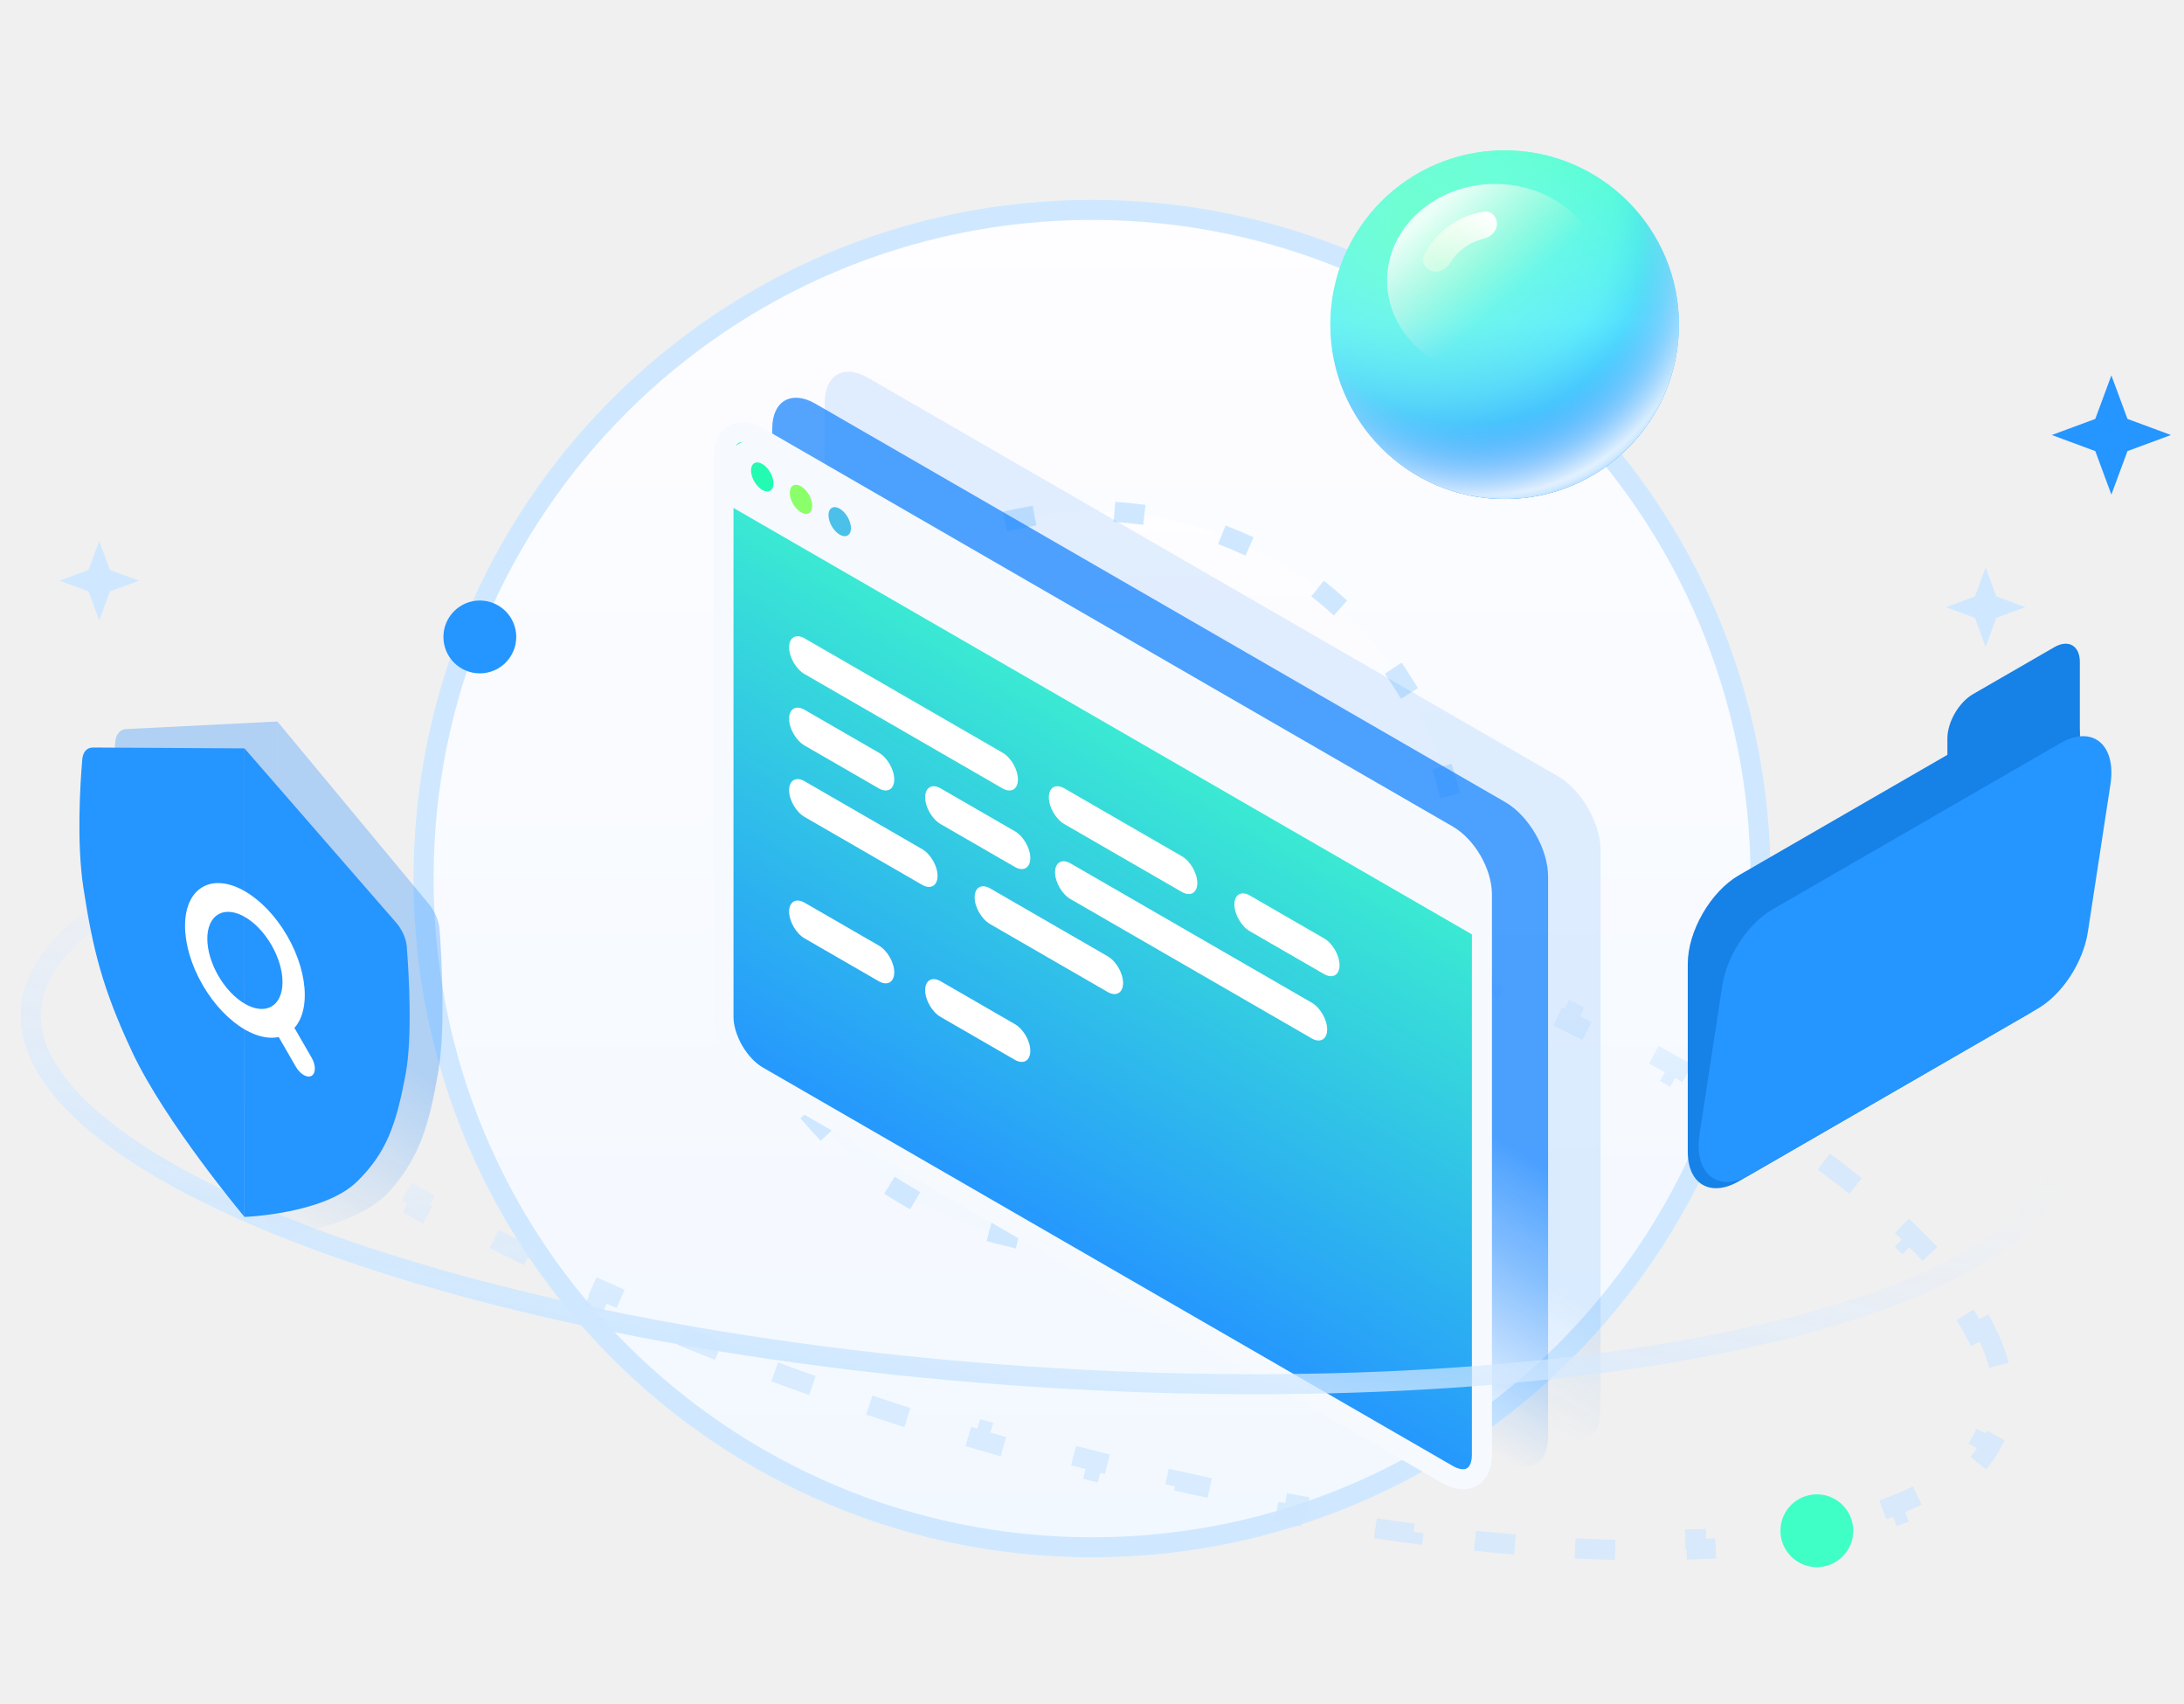
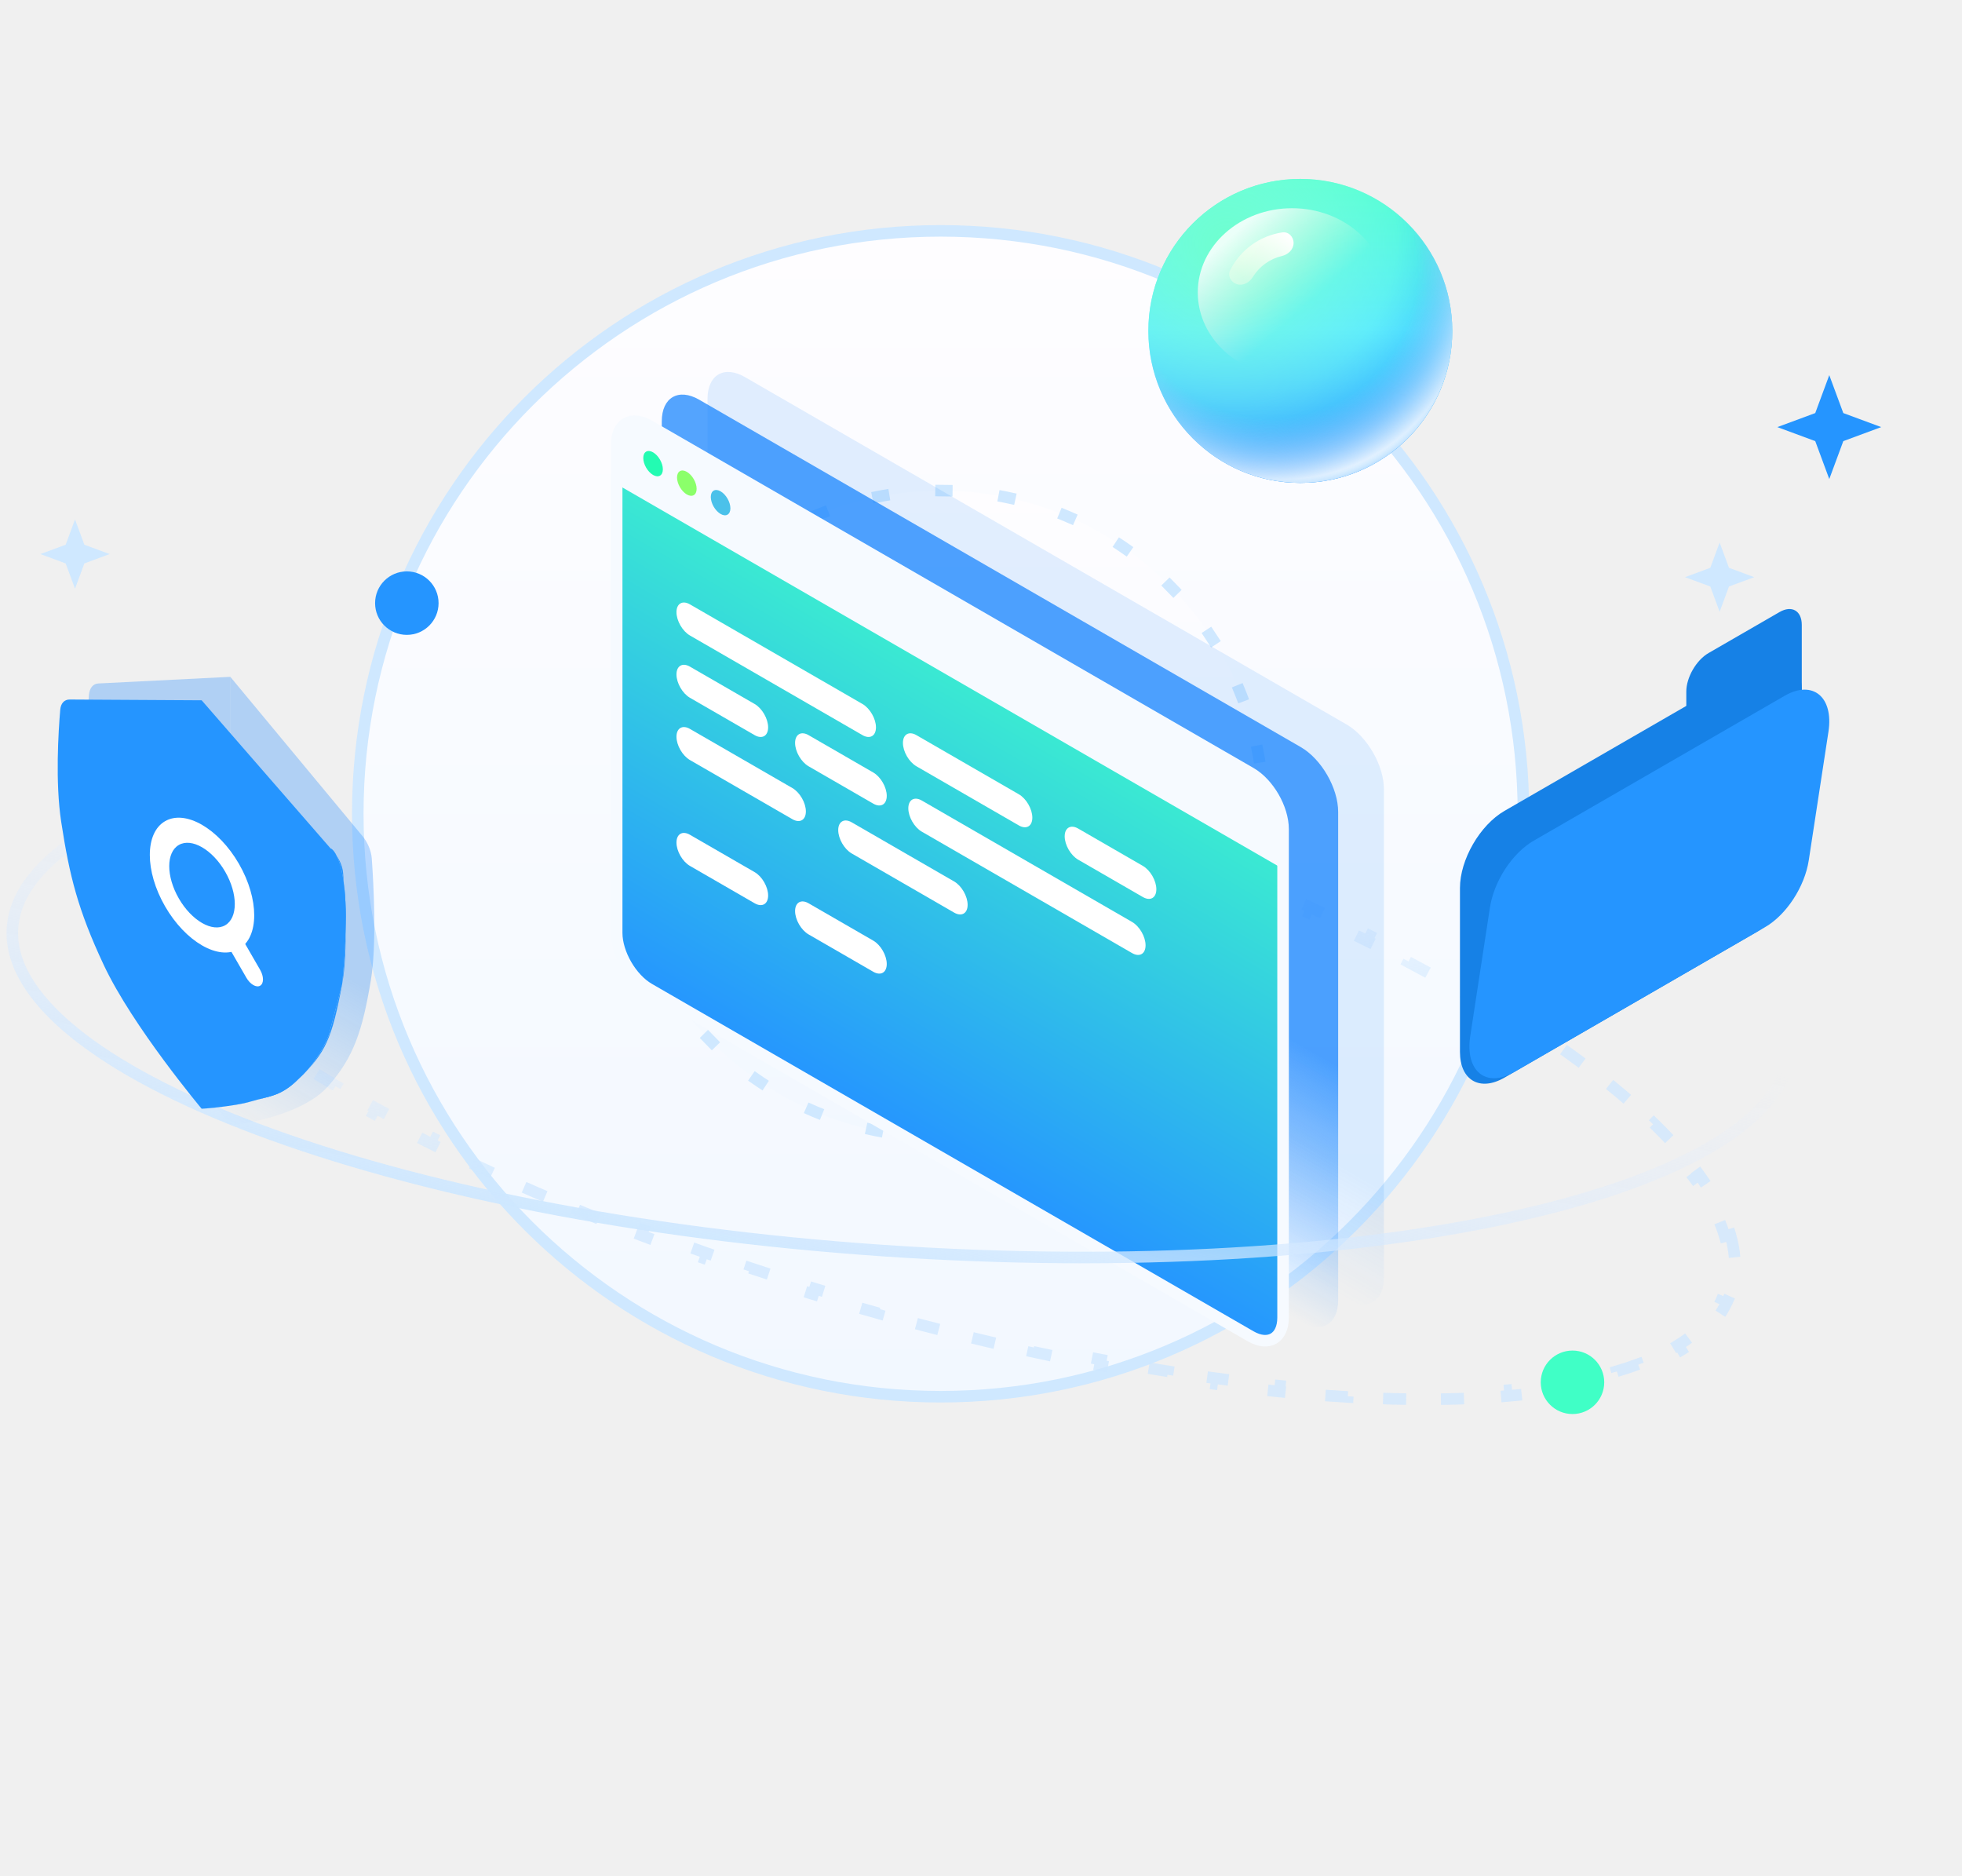
- <svg xmlns="http://www.w3.org/2000/svg" width="218" height="170" viewBox="0 0 218 170" fill="none">
-   <g clip-path="url(#clip0_575_14130)">
-     <circle cx="109.007" cy="87.674" r="66.728" fill="url(#paint0_linear_575_14130)" stroke="#CFE8FF" stroke-width="2" stroke-linecap="round" stroke-dasharray="7 0" />
-     <circle cx="109.007" cy="87.674" r="36.658" fill="url(#paint1_linear_575_14130)" stroke="#CFE8FF" stroke-width="2" stroke-linecap="square" stroke-dasharray="1 10" />
-     <path d="M198.055 132.519C199.476 135.252 200.123 137.861 199.909 140.287L198.913 140.199C198.859 140.808 198.745 141.402 198.571 141.981C198.396 142.56 198.162 143.117 197.87 143.654L198.749 144.132C197.585 146.272 195.603 148.087 192.906 149.577L192.423 148.702C191.364 149.287 190.181 149.825 188.879 150.312L189.23 151.249C186.941 152.106 184.323 152.803 181.41 153.341L181.228 152.357C179.974 152.589 178.662 152.791 177.295 152.962L177.419 153.954C174.899 154.271 172.201 154.486 169.344 154.599L169.305 153.6C167.999 153.652 166.659 153.682 165.286 153.691L165.292 154.691C162.706 154.707 160.007 154.648 157.209 154.513L157.257 153.514C155.94 153.451 154.601 153.37 153.241 153.273L153.169 154.271C150.557 154.084 147.867 153.835 145.108 153.524L145.22 152.531C143.902 152.382 142.567 152.219 141.218 152.043L141.088 153.034C138.471 152.691 135.797 152.294 133.075 151.844L133.238 150.858C131.925 150.641 130.6 150.411 129.264 150.169L129.086 151.153C126.479 150.681 123.832 150.161 121.15 149.594L121.357 148.616C120.052 148.34 118.738 148.052 117.417 147.754L117.197 148.729C114.599 148.143 111.972 147.512 109.321 146.839L109.567 145.869C108.27 145.54 106.967 145.2 105.658 144.849L105.399 145.815C102.823 145.125 100.227 144.395 97.614 143.624L97.897 142.665C97.251 142.474 96.604 142.281 95.957 142.086C95.309 141.89 94.663 141.693 94.02 141.494L93.725 142.45C91.122 141.647 88.555 140.819 86.027 139.968L86.346 139.021C85.062 138.589 83.788 138.151 82.525 137.708L82.194 138.651C79.613 137.746 77.076 136.818 74.587 135.869L74.943 134.935C73.678 134.453 72.425 133.965 71.185 133.473L70.816 134.403C68.268 133.391 65.775 132.36 63.342 131.311L63.738 130.393C62.492 129.856 61.261 129.314 60.047 128.768L59.637 129.68C57.121 128.549 54.674 127.4 52.304 126.238L52.744 125.34C51.522 124.741 50.321 124.139 49.141 123.533L48.684 124.423C46.214 123.155 43.835 121.874 41.556 120.585L42.048 119.714C40.861 119.043 39.701 118.369 38.569 117.693L38.056 118.552C35.65 117.116 33.37 115.673 31.225 114.228L31.783 113.399C30.644 112.632 29.544 111.865 28.485 111.099L27.899 111.91C25.582 110.235 23.454 108.564 21.529 106.906L22.182 106.148C21.138 105.249 20.157 104.355 19.24 103.468L18.545 104.187C16.416 102.128 14.62 100.098 13.188 98.118L13.998 97.532C13.183 96.405 12.495 95.303 11.937 94.23L11.05 94.692C9.628 91.958 8.981 89.35 9.195 86.923L10.192 87.011C10.245 86.403 10.359 85.809 10.534 85.23C10.709 84.651 10.942 84.093 11.234 83.556L10.356 83.079C11.52 80.939 13.502 79.124 16.198 77.633L16.682 78.508C17.741 77.923 18.923 77.386 20.226 76.898L19.875 75.962C22.163 75.105 24.782 74.407 27.695 73.87L27.876 74.853C29.131 74.622 30.443 74.42 31.81 74.248L31.685 73.256C34.206 72.94 36.903 72.725 39.76 72.612L39.8 73.611C41.105 73.559 42.446 73.529 43.819 73.52L43.812 72.52C46.399 72.503 49.097 72.562 51.896 72.698L51.847 73.696C53.164 73.76 54.503 73.84 55.864 73.938L55.935 72.94C58.548 73.127 61.238 73.376 63.997 73.686L63.885 74.68C65.203 74.828 66.537 74.991 67.886 75.168L68.016 74.177C70.634 74.52 73.307 74.916 76.03 75.366L75.867 76.353C77.18 76.57 78.504 76.799 79.84 77.041L80.018 76.058C82.625 76.53 85.272 77.049 87.954 77.617L87.748 78.595C89.053 78.871 90.366 79.158 91.687 79.457L91.908 78.481C94.505 79.068 97.132 79.698 99.783 80.372L99.537 81.341C100.835 81.671 102.138 82.011 103.446 82.362L103.705 81.395C106.281 82.086 108.878 82.816 111.49 83.587L111.207 84.546C111.853 84.736 112.5 84.93 113.148 85.125C113.796 85.32 114.441 85.518 115.085 85.716L115.38 84.761C117.982 85.564 120.549 86.392 123.077 87.242L122.758 88.19C124.042 88.622 125.316 89.06 126.579 89.503L126.91 88.559C129.492 89.465 132.029 90.393 134.517 91.341L134.161 92.276C135.427 92.758 136.68 93.245 137.92 93.737L138.289 92.808C140.837 93.819 143.329 94.851 145.762 95.9L145.366 96.818C146.613 97.355 147.843 97.897 149.057 98.442L149.467 97.53C151.984 98.662 154.43 99.81 156.801 100.972L156.361 101.87C157.582 102.469 158.784 103.072 159.964 103.677L160.42 102.788C162.891 104.055 165.269 105.336 167.549 106.626L167.056 107.496C168.244 108.168 169.404 108.842 170.536 109.517L171.048 108.659C173.454 110.095 175.735 111.538 177.88 112.983L177.321 113.812C178.46 114.579 179.56 115.346 180.619 116.111L181.205 115.301C183.522 116.975 185.65 118.647 187.575 120.305L186.922 121.063C187.966 121.962 188.948 122.856 189.865 123.743L190.56 123.024C192.689 125.083 194.484 127.112 195.917 129.092L195.106 129.679C195.921 130.805 196.609 131.907 197.167 132.981L198.055 132.519Z" stroke="url(#paint2_linear_575_14130)" stroke-opacity="0.72" stroke-width="2" stroke-dasharray="4 8" />
-     <path d="M210.751 37.463L212.357 41.803L216.697 43.409L212.357 45.015L210.751 49.355L209.145 45.015L204.805 43.409L209.145 41.803L210.751 37.463Z" fill="#2595FF" />
-     <path d="M198.198 56.623L199.269 59.516L202.162 60.587L199.269 61.657L198.198 64.551L197.127 61.657L194.234 60.587L197.127 59.516L198.198 56.623Z" fill="#CFE8FF" />
-     <path d="M9.906 53.98L10.977 56.873L13.87 57.944L10.977 59.014L9.906 61.908L8.835 59.014L5.942 57.944L8.835 56.873L9.906 53.98Z" fill="#CFE8FF" />
-     <circle cx="47.895" cy="63.559" r="3.634" fill="#2595FF" />
-     <circle cx="181.351" cy="152.751" r="3.634" fill="#40FFC6" />
-     <path d="M82.323 40.154C82.323 37.423 84.24 36.316 86.604 37.681L155.479 77.446C157.844 78.812 159.761 82.132 159.761 84.862L159.761 140.778C159.761 143.508 157.844 144.615 155.479 143.25L86.604 103.485C84.24 102.12 82.323 98.799 82.323 96.069L82.323 40.154Z" fill="url(#paint3_linear_575_14130)" fill-opacity="0.29" />
-     <path d="M77.085 42.745C77.085 40.015 79.002 38.908 81.367 40.273L150.242 80.038C152.607 81.404 154.524 84.724 154.524 87.454L154.524 143.37C154.524 146.1 152.607 147.207 150.242 145.842L81.367 106.077C79.002 104.712 77.085 101.391 77.085 98.661L77.085 42.745Z" fill="url(#paint4_linear_575_14130)" fill-opacity="0.72" />
-     <path d="M72.215 45.549C72.215 43.371 73.744 42.488 75.631 43.577L144.506 83.342C146.392 84.431 147.921 87.08 147.921 89.258L147.921 145.174C147.921 147.352 146.392 148.235 144.506 147.146L75.631 107.381C73.744 106.292 72.215 103.643 72.215 101.465L72.215 45.549Z" fill="url(#paint5_linear_575_14130)" stroke="#F6FAFF" stroke-width="2" />
-     <path d="M71.349 49.609C71.349 44.36 75.034 42.233 79.579 44.857L140.557 80.062C145.102 82.687 148.787 89.069 148.787 94.317L71.349 49.609Z" fill="#F6FAFF" />
-     <path d="M168.468 96.173C168.468 92.921 170.751 88.968 173.567 87.342L202.504 70.635C205.32 69.009 207.603 70.327 207.603 73.578L207.603 92.337C207.603 95.588 205.32 99.542 202.504 101.168L173.567 117.875C170.751 119.5 168.468 118.182 168.468 114.931L168.468 96.173Z" fill="#1681E6" />
-     <path d="M194.382 73.688C194.382 72.062 195.523 70.085 196.931 69.272L205.054 64.583C206.462 63.77 207.603 64.429 207.603 66.055L207.603 85.357C207.603 86.983 206.462 88.96 205.054 89.772L196.931 94.462C195.523 95.275 194.382 94.616 194.382 92.99L194.382 73.688Z" fill="#1681E6" />
-     <path d="M171.899 98.415C172.364 95.378 174.463 92.168 176.904 90.758L205.652 74.161C208.857 72.31 211.267 74.293 210.657 78.279L208.404 92.995C207.939 96.031 205.84 99.242 203.398 100.651L174.651 117.249C171.446 119.099 169.035 117.116 169.646 113.13L171.899 98.415Z" fill="#2595FF" />
-     <ellipse rx="1.296" ry="1.296" transform="matrix(0.866025 0.5 -2.20305e-08 1 76.0876 47.5928)" fill="#23FBB2" />
-     <ellipse rx="1.296" ry="1.296" transform="matrix(0.866025 0.5 -2.20305e-08 1 79.9533 49.8245)" fill="#8BFF6A" />
-     <ellipse rx="1.296" ry="1.296" transform="matrix(0.866025 0.5 -2.20305e-08 1 83.8191 52.0564)" fill="#4BC1EA" />
-     <rect width="26.374" height="3.564" rx="1.782" transform="matrix(0.866025 0.5 -2.20305e-08 1 78.7666 62.8101)" fill="white" />
-     <rect width="17.108" height="3.564" rx="1.782" transform="matrix(0.866025 0.5 -2.20305e-08 1 104.694 77.7793)" fill="white" />
-     <rect width="17.108" height="3.564" rx="1.782" transform="matrix(0.866025 0.5 -2.20305e-08 1 78.7666 77.0664)" fill="white" />
-     <rect width="17.108" height="3.564" rx="1.782" transform="matrix(0.866025 0.5 -2.20305e-08 1 97.2861 87.7588)" fill="white" />
-     <rect width="12.118" height="3.564" rx="1.782" transform="matrix(0.866025 0.5 -2.20305e-08 1 123.213 88.4714)" fill="white" />
-     <rect width="12.118" height="3.564" rx="1.782" transform="matrix(0.866025 0.5 -2.20305e-08 1 78.7666 89.1843)" fill="white" />
-     <rect width="12.118" height="3.564" rx="1.782" transform="matrix(0.866025 0.5 -2.20305e-08 1 92.3477 97.0254)" fill="white" />
-     <rect width="12.118" height="3.564" rx="1.782" transform="matrix(0.866025 0.5 -2.20305e-08 1 78.7666 69.9382)" fill="white" />
-     <rect width="12.118" height="3.564" rx="1.782" transform="matrix(0.866025 0.5 -2.20305e-08 1 92.3477 77.7793)" fill="white" />
-     <rect width="31.364" height="3.564" rx="1.782" transform="matrix(0.866025 0.5 -2.20305e-08 1 105.312 85.2639)" fill="white" />
-     <path d="M205.939 114.565C205.683 118.316 202.884 121.918 197.553 125.172C192.25 128.411 184.643 131.175 175.239 133.308C156.445 137.571 130.706 139.261 102.492 137.34C74.277 135.419 49.005 130.256 30.962 123.486C21.934 120.098 14.771 116.328 9.956 112.401C5.116 108.454 2.831 104.506 3.086 100.755C3.341 97.004 6.141 93.402 11.471 90.147C16.774 86.909 24.382 84.145 33.786 82.012C52.58 77.749 78.318 76.058 106.533 77.979C134.748 79.9 160.019 85.063 178.063 91.834C187.09 95.222 194.253 98.991 199.068 102.918C203.908 106.865 206.194 110.813 205.939 114.565Z" stroke="url(#paint6_linear_575_14130)" stroke-width="2" />
-     <path d="M27.688 71.997L27.688 123.331C27.688 123.331 19.773 113.425 16.474 105.884C13.517 99.127 12.555 94.916 11.609 88.192C10.913 83.251 11.288 76.803 11.498 74.093C11.56 73.281 11.971 72.786 12.572 72.756L27.688 71.997Z" fill="url(#paint7_linear_575_14130)" fill-opacity="0.29" />
-     <path d="M42.809 90.213L27.688 71.997L27.688 123.331C27.688 123.331 35.607 122.567 38.907 118.836C41.864 115.493 42.826 112.392 43.772 106.761C44.467 102.624 44.092 95.743 43.883 92.79C43.82 91.906 43.41 90.937 42.809 90.213Z" fill="url(#paint8_linear_575_14130)" fill-opacity="0.29" />
-     <path d="M24.405 74.682L24.405 121.436C24.405 121.436 16.491 112.006 13.191 104.967C10.234 98.661 9.272 94.776 8.326 88.603C7.631 84.068 8.005 78.215 8.215 75.757C8.278 75.021 8.688 74.591 9.289 74.594L24.405 74.682Z" fill="#2595FF" />
-     <path d="M39.526 92.052L24.405 74.682L24.405 121.436C24.405 121.436 32.324 121.147 35.624 117.919C38.581 115.027 39.543 112.253 40.489 107.173C41.184 103.44 40.81 97.154 40.6 94.454C40.537 93.646 40.127 92.742 39.526 92.052Z" fill="#2595FF" />
-     <path fill-rule="evenodd" clip-rule="evenodd" d="M27.099 100.433C28.565 99.587 28.565 96.844 27.099 94.305C25.634 91.767 23.258 90.396 21.793 91.242C20.327 92.088 20.327 94.831 21.793 97.369C23.258 99.907 25.634 101.279 27.099 100.433ZM28.672 103.156C31.005 101.809 31.005 97.44 28.672 93.398C26.338 89.356 22.554 87.171 20.22 88.518C17.887 89.866 17.887 94.235 20.22 98.277C22.554 102.319 26.338 104.504 28.672 103.156Z" fill="white" />
-     <path fill-rule="evenodd" clip-rule="evenodd" d="M27.395 100.934C27.829 100.683 28.533 101.09 28.967 101.842L31.101 105.538C31.535 106.29 31.535 107.102 31.101 107.353C30.666 107.604 29.962 107.197 29.528 106.445L27.395 102.75C26.96 101.998 26.96 101.185 27.395 100.934Z" fill="white" />
-     <circle cx="150.19" cy="32.398" r="17.398" fill="url(#paint9_linear_575_14130)" />
-     <circle cx="150.19" cy="32.398" r="17.398" fill="url(#paint10_radial_575_14130)" />
-     <circle cx="150.19" cy="32.398" r="17.398" fill="url(#paint11_radial_575_14130)" />
-     <circle cx="150.19" cy="32.398" r="17.398" fill="url(#paint12_radial_575_14130)" />
-     <circle cx="150.19" cy="32.398" r="17.398" fill="url(#paint13_radial_575_14130)" />
-     <g style="mix-blend-mode:lighten">
-       <ellipse cx="149.247" cy="27.996" rx="10.795" ry="9.642" fill="url(#paint14_linear_575_14130)" />
-     </g>
-     <g style="mix-blend-mode:lighten">
-       <path d="M142.935 27.049C142.237 26.832 141.837 26.083 142.166 25.429C142.739 24.293 143.578 23.304 144.62 22.55C145.661 21.797 146.864 21.309 148.122 21.121C148.846 21.013 149.432 21.627 149.42 22.358C149.407 23.09 148.796 23.656 148.084 23.823C147.399 23.984 146.749 24.279 146.172 24.696C145.596 25.113 145.112 25.639 144.745 26.238C144.363 26.862 143.634 27.266 142.935 27.049Z" fill="url(#paint15_linear_575_14130)" />
-     </g>
+ <svg xmlns="http://www.w3.org/2000/svg" width="340" height="325" viewBox="0 0 340 325" fill="none">
+   <circle cx="163" cy="141" r="101" fill="url(#paint0_linear_876_33902)" stroke="#CFE8FF" stroke-width="2" stroke-linecap="round" stroke-dasharray="7 0" />
+   <circle cx="163" cy="141" r="56" fill="url(#paint1_linear_876_33902)" stroke="#CFE8FF" stroke-width="2" stroke-linecap="square" stroke-dasharray="1 10" />
+   <path d="M299.847 213.926C300.637 216.637 300.853 219.244 300.454 221.717L299.467 221.558C299.37 222.163 299.232 222.76 299.055 223.347C298.878 223.934 298.662 224.507 298.409 225.066L299.319 225.479C298.283 227.76 296.661 229.811 294.502 231.633L293.858 230.869C292.942 231.641 291.921 232.375 290.795 233.069L291.32 233.92C289.261 235.19 286.885 236.318 284.216 237.304L283.87 236.366C282.702 236.798 281.474 237.203 280.188 237.581L280.47 238.54C278.097 239.238 275.539 239.842 272.809 240.352L272.625 239.369C271.381 239.602 270.101 239.815 268.784 240.009L268.929 240.998C266.444 241.363 263.835 241.659 261.112 241.886L261.029 240.889C259.752 240.996 258.449 241.086 257.121 241.162L257.178 242.16C254.639 242.305 252.01 242.393 249.298 242.426L249.286 241.426C248.002 241.442 246.699 241.444 245.377 241.435L245.37 242.435C242.804 242.416 240.17 242.35 237.473 242.236L237.515 241.237C236.23 241.183 234.93 241.118 233.616 241.042L233.559 242.04C230.986 241.892 228.36 241.703 225.684 241.472L225.77 240.476C224.484 240.365 223.187 240.245 221.879 240.115L221.781 241.11C219.209 240.854 216.596 240.562 213.942 240.233L214.065 239.241C212.78 239.081 211.484 238.913 210.18 238.736L210.046 239.727C207.481 239.379 204.882 238.998 202.25 238.584L202.406 237.596C201.119 237.393 199.825 237.182 198.524 236.963L198.358 237.949C195.801 237.52 193.217 237.059 190.607 236.567L190.792 235.585C189.509 235.343 188.219 235.094 186.924 234.837L186.729 235.818C184.179 235.312 181.607 234.778 179.013 234.215L179.226 233.238C177.956 232.962 176.682 232.679 175.403 232.39L175.182 233.365C172.644 232.79 170.087 232.188 167.514 231.558L167.751 230.587C166.482 230.277 165.209 229.959 163.932 229.636L163.686 230.605C161.161 229.965 158.621 229.298 156.068 228.606L156.33 227.641C155.071 227.299 153.808 226.951 152.543 226.597L152.273 227.56C149.761 226.856 147.237 226.128 144.704 225.374L144.989 224.416C144.359 224.228 143.729 224.039 143.098 223.849C142.467 223.658 141.838 223.467 141.209 223.275L140.916 224.231C138.389 223.457 135.884 222.668 133.402 221.864L133.71 220.913C132.46 220.508 131.216 220.099 129.978 219.687L129.662 220.636C127.153 219.801 124.668 218.951 122.21 218.087L122.542 217.144C121.299 216.707 120.063 216.267 118.834 215.823L118.494 216.764C116.002 215.865 113.539 214.952 111.107 214.026L111.462 213.092C110.236 212.625 109.019 212.156 107.809 211.683L107.445 212.615C104.973 211.649 102.534 210.671 100.131 209.682L100.511 208.757C99.29 208.254 98.078 207.748 96.875 207.24L96.486 208.161C94.039 207.126 91.632 206.08 89.264 205.024L89.672 204.111C88.466 203.573 87.272 203.033 86.088 202.49L85.671 203.399C83.249 202.289 80.873 201.168 78.544 200.039L78.981 199.139C77.796 198.565 76.624 197.988 75.465 197.41L75.018 198.305C72.626 197.111 70.287 195.908 68.004 194.699L68.472 193.815C67.311 193.2 66.164 192.583 65.032 191.964L64.552 192.841C62.195 191.553 59.903 190.258 57.677 188.958L58.182 188.095C57.045 187.431 55.927 186.766 54.826 186.1L54.309 186.955C51.999 185.558 49.768 184.156 47.62 182.752L48.167 181.915C47.061 181.192 45.977 180.469 44.916 179.746L44.353 180.572C42.112 179.044 39.971 177.516 37.936 175.991L38.535 175.191C37.471 174.394 36.436 173.597 35.431 172.802L34.81 173.586C32.667 171.891 30.657 170.201 28.789 168.522L29.458 167.778C28.468 166.888 27.519 166.002 26.612 165.121L25.915 165.838C23.923 163.902 22.126 161.984 20.535 160.09L21.301 159.447C20.439 158.421 19.64 157.404 18.906 156.398L18.098 156.988C16.421 154.69 15.066 152.436 14.053 150.239L14.961 149.82C14.407 148.619 13.962 147.443 13.627 146.293L12.667 146.573C11.877 143.861 11.66 141.255 12.059 138.782L13.046 138.941C13.144 138.335 13.281 137.739 13.458 137.152C13.636 136.564 13.851 135.992 14.105 135.433L13.195 135.02C14.23 132.739 15.853 130.687 18.011 128.866L18.656 129.63C19.571 128.857 20.593 128.123 21.718 127.43L21.194 126.578C23.253 125.309 25.629 124.181 28.297 123.194L28.644 124.132C29.812 123.7 31.04 123.296 32.325 122.918L32.043 121.958C34.416 121.261 36.974 120.657 39.705 120.146L39.889 121.129C41.132 120.897 42.413 120.684 43.73 120.49L43.584 119.501C46.069 119.135 48.678 118.839 51.402 118.613L51.485 119.609C52.762 119.503 54.065 119.412 55.393 119.337L55.336 118.338C57.875 118.194 60.504 118.105 63.216 118.073L63.228 119.073C64.512 119.057 65.815 119.054 67.136 119.064L67.144 118.064C69.709 118.083 72.343 118.149 75.041 118.263L74.999 119.262C76.284 119.316 77.583 119.381 78.897 119.457L78.955 118.458C81.528 118.606 84.154 118.796 86.83 119.027L86.744 120.023C88.029 120.134 89.326 120.254 90.634 120.384L90.733 119.389C93.304 119.644 95.918 119.937 98.571 120.266L98.448 121.258C99.734 121.417 101.029 121.586 102.333 121.762L102.468 120.771C105.033 121.119 107.632 121.5 110.263 121.915L110.108 122.903C111.394 123.106 112.688 123.317 113.99 123.535L114.156 122.549C116.712 122.979 119.297 123.44 121.907 123.931L121.722 124.914C123.005 125.156 124.294 125.405 125.59 125.662L125.784 124.681C128.334 125.186 130.907 125.721 133.5 126.284L133.288 127.261C134.557 127.537 135.832 127.819 137.111 128.109L137.331 127.134C139.87 127.709 142.427 128.311 145 128.94L144.762 129.912C146.032 130.222 147.305 130.539 148.582 130.863L148.828 129.894C151.353 130.534 153.893 131.201 156.446 131.893L156.184 132.858C157.443 133.2 158.706 133.548 159.971 133.902L160.241 132.939C162.753 133.643 165.276 134.371 167.809 135.125L167.524 136.083C168.154 136.27 168.785 136.459 169.416 136.65C170.046 136.84 170.676 137.032 171.304 137.224L171.597 136.268C174.124 137.042 176.629 137.831 179.111 138.635L178.803 139.586C180.053 139.991 181.298 140.399 182.536 140.811L182.851 139.863C185.361 140.698 187.846 141.548 190.303 142.411L189.972 143.355C191.215 143.792 192.451 144.232 193.68 144.675L194.019 143.735C196.511 144.634 198.975 145.547 201.407 146.472L201.052 147.407C202.277 147.873 203.495 148.343 204.705 148.815L205.069 147.884C207.541 148.849 209.979 149.827 212.383 150.817L212.002 151.742C213.224 152.245 214.436 152.75 215.639 153.259L216.028 152.338C218.474 153.372 220.882 154.418 223.249 155.475L222.842 156.388C224.047 156.926 225.242 157.466 226.426 158.009L226.843 157.1C229.264 158.21 231.64 159.33 233.969 160.46L233.533 161.36C234.717 161.934 235.889 162.51 237.049 163.089L237.495 162.194C239.888 163.388 242.227 164.59 244.51 165.8L244.041 166.684C245.203 167.299 246.35 167.916 247.482 168.535L247.962 167.657C250.318 168.946 252.611 170.241 254.836 171.541L254.332 172.404C255.468 173.068 256.587 173.733 257.687 174.399L258.205 173.543C260.515 174.941 262.746 176.343 264.893 177.746L264.346 178.584C265.453 179.307 266.536 180.03 267.598 180.753L268.161 179.927C270.402 181.454 272.543 182.982 274.578 184.507L273.978 185.307C275.043 186.105 276.078 186.902 277.083 187.697L277.703 186.912C279.847 188.608 281.856 190.298 283.724 191.977L283.056 192.721C284.045 193.61 284.994 194.496 285.902 195.378L286.599 194.661C288.591 196.597 290.388 198.515 291.979 200.409L291.213 201.052C292.075 202.078 292.874 203.095 293.608 204.101L294.416 203.511C296.093 205.809 297.448 208.063 298.461 210.26L297.553 210.679C298.107 211.879 298.551 213.056 298.887 214.206L299.847 213.926Z" stroke="url(#paint2_linear_876_33902)" stroke-opacity="0.72" stroke-width="2" stroke-dasharray="4 8" />
+   <path d="M317 65L319.431 71.569L326 74L319.431 76.431L317 83L314.569 76.431L308 74L314.569 71.569L317 65Z" fill="#2595FF" />
+   <path d="M298 94L299.621 98.379L304 100L299.621 101.621L298 106L296.38 101.621L292 100L296.38 98.379L298 94Z" fill="#CFE8FF" />
+   <path d="M13 90L14.62 94.379L19 96L14.62 97.621L13 102L11.38 97.621L7 96L11.38 94.379L13 90Z" fill="#CFE8FF" />
+   <circle cx="70.5" cy="104.5" r="5.5" fill="#2595FF" />
+   <circle cx="272.5" cy="239.5" r="5.5" fill="#40FFC6" />
+   <path d="M122.61 69.073C122.61 64.94 125.511 63.265 129.09 65.331L233.34 125.519C236.919 127.586 239.82 132.611 239.82 136.744L239.82 221.378C239.82 225.511 236.919 227.186 233.339 225.12L129.09 164.931C125.511 162.865 122.61 157.839 122.61 153.707L122.61 69.073Z" fill="url(#paint3_linear_876_33902)" fill-opacity="0.29" />
+   <path d="M114.682 72.996C114.682 68.863 117.584 67.188 121.163 69.254L225.412 129.443C228.991 131.509 231.893 136.534 231.893 140.667L231.893 225.301C231.893 229.434 228.991 231.109 225.412 229.043L121.163 168.854C117.584 166.788 114.682 161.762 114.682 157.63L114.682 72.996Z" fill="url(#paint4_linear_876_33902)" fill-opacity="0.72" />
+   <path d="M112.481 73.741L216.73 133.93C219.831 135.72 222.345 140.074 222.345 143.654L222.345 228.288C222.345 231.869 219.831 233.32 216.73 231.53L112.481 171.342C109.38 169.551 106.866 165.197 106.866 161.617L106.866 76.983C106.866 73.402 109.38 71.951 112.481 73.741Z" fill="url(#paint5_linear_876_33902)" stroke="#F6FAFF" stroke-width="2" />
+   <path d="M106 79C106 73.477 109.877 71.238 114.66 74L214.55 131.671C219.333 134.433 223.211 141.148 223.211 146.671L223.211 151.055L106 83.384L106 79Z" fill="#F6FAFF" />
+   <path d="M253 153.864C253 148.942 256.455 142.958 260.717 140.497L304.517 115.209C308.779 112.748 312.234 114.743 312.234 119.665L312.234 148.057C312.234 152.979 308.779 158.963 304.517 161.424L260.717 186.712C256.455 189.172 253 187.177 253 182.256L253 153.864Z" fill="#1681E6" />
+   <path d="M292.223 119.83C292.223 117.37 293.95 114.377 296.081 113.147L308.376 106.049C310.507 104.819 312.234 105.816 312.234 108.277L312.234 137.493C312.234 139.954 310.507 142.946 308.376 144.176L296.081 151.274C293.95 152.505 292.223 151.507 292.223 149.046L292.223 119.83Z" fill="#1681E6" />
+   <path d="M258.192 157.257C258.896 152.661 262.073 147.802 265.768 145.668L309.28 120.547C314.132 117.745 317.78 120.747 316.857 126.78L313.446 149.054C312.743 153.65 309.566 158.509 305.87 160.643L262.358 185.764C257.506 188.565 253.858 185.564 254.782 179.531L258.192 157.257Z" fill="#2595FF" />
+   <ellipse rx="1.961" ry="1.961" transform="matrix(0.866025 0.5 -2.20305e-08 1 113.172 80.3327)" fill="#23FBB2" />
+   <ellipse rx="1.961" ry="1.961" transform="matrix(0.866025 0.5 -2.20305e-08 1 119.023 83.7108)" fill="#8BFF6A" />
+   <ellipse rx="1.961" ry="1.961" transform="matrix(0.866025 0.5 -2.20305e-08 1 124.874 87.089)" fill="#4BC1EA" />
+   <rect width="39.92" height="5.395" rx="2.697" transform="matrix(0.866025 0.5 -2.20305e-08 1 117.227 103.365)" fill="white" />
+   <rect width="25.894" height="5.395" rx="2.697" transform="matrix(0.866025 0.5 -2.20305e-08 1 156.471 126.023)" fill="white" />
+   <rect width="25.894" height="5.395" rx="2.697" transform="matrix(0.866025 0.5 -2.20305e-08 1 117.227 124.944)" fill="white" />
+   <rect width="25.894" height="5.395" rx="2.697" transform="matrix(0.866025 0.5 -2.20305e-08 1 145.258 141.128)" fill="white" />
+   <rect width="18.342" height="5.395" rx="2.697" transform="matrix(0.866025 0.5 -2.20305e-08 1 184.502 142.207)" fill="white" />
+   <rect width="18.342" height="5.395" rx="2.697" transform="matrix(0.866025 0.5 -2.20305e-08 1 117.227 143.286)" fill="white" />
+   <rect width="18.342" height="5.395" rx="2.697" transform="matrix(0.866025 0.5 -2.20305e-08 1 137.783 155.154)" fill="white" />
+   <rect width="18.342" height="5.395" rx="2.697" transform="matrix(0.866025 0.5 -2.20305e-08 1 117.227 114.155)" fill="white" />
+   <rect width="18.342" height="5.395" rx="2.697" transform="matrix(0.866025 0.5 -2.20305e-08 1 137.783 126.023)" fill="white" />
+   <rect width="47.473" height="5.395" rx="2.697" transform="matrix(0.866025 0.5 -2.20305e-08 1 157.405 137.352)" fill="white" />
+   <path d="M310.228 181.736C309.825 187.663 305.412 193.237 297.291 198.196C289.198 203.138 277.623 207.338 263.362 210.572C234.854 217.038 195.844 219.597 153.103 216.687C110.362 213.777 72.059 205.956 44.69 195.685C30.999 190.548 20.1 184.818 12.752 178.825C5.378 172.812 1.761 166.691 2.165 160.764C2.568 154.837 6.981 149.263 15.102 144.305C23.195 139.363 34.77 135.163 49.031 131.929C77.539 125.462 116.548 122.904 159.29 125.813C202.031 128.723 240.334 136.545 267.703 146.815C281.393 151.953 292.292 157.682 299.641 163.676C307.015 169.689 310.632 175.81 310.228 181.736Z" stroke="url(#paint6_linear_876_33902)" stroke-width="2" />
+   <path d="M39.914 117.271L39.914 194.971C39.914 194.971 27.935 179.977 22.94 168.562C18.465 158.335 17.009 151.961 15.577 141.783C14.524 134.306 15.091 124.546 15.409 120.443C15.504 119.215 16.125 118.465 17.034 118.419L39.914 117.271Z" fill="url(#paint7_linear_876_33902)" fill-opacity="0.29" />
+   <path d="M62.801 144.843L39.914 117.271L39.914 194.971C39.914 194.971 51.901 193.814 56.895 188.166C61.37 183.106 62.827 178.414 64.259 169.89C65.311 163.628 64.744 153.213 64.427 148.744C64.332 147.406 63.711 145.939 62.801 144.843Z" fill="url(#paint8_linear_876_33902)" fill-opacity="0.29" />
+   <path d="M34.946 121.335L57.287 147C57.287 147 61.5 148.5 59.29 170.513C58.396 173.938 57 179.283 57 179.283C57 179.283 55.5 183.5 51.927 186.779C48.634 190 47.066 189.794 43.5 190.838C40.35 191.761 34.946 192.102 34.946 192.102C34.946 192.102 22.966 177.829 17.971 167.175C13.496 157.63 12.04 151.749 10.608 142.406C9.556 135.542 10.123 126.682 10.44 122.962C10.535 121.848 11.156 121.197 12.065 121.202L34.946 121.335Z" fill="#2595FF" />
+   <path d="M57.833 147.626L34.946 121.335L57.287 147C57.287 147 61.5 148.5 59.29 170.513C58.396 173.938 57 179.283 57 179.283C57 179.283 55.5 183.5 51.927 186.779C48.634 190 47.066 189.794 43.5 190.838C40.35 191.761 34.946 192.102 34.946 192.102C34.946 192.102 46.932 191.665 51.927 186.779C56.402 182.401 57.523 180 59.29 170.513C60.343 164.864 59.775 155.349 59.458 151.262C59.363 150.039 58.742 148.671 57.833 147.626Z" fill="#2595FF" />
+   <path fill-rule="evenodd" clip-rule="evenodd" d="M39.024 160.312C41.242 159.031 41.242 154.879 39.024 151.037C36.806 147.195 33.209 145.119 30.991 146.4C28.773 147.68 28.773 151.833 30.991 155.674C33.209 159.516 36.806 161.592 39.024 160.312ZM41.404 164.434C44.936 162.394 44.936 155.781 41.404 149.663C37.871 143.545 32.144 140.238 28.612 142.277C25.079 144.317 25.079 150.93 28.612 157.048C32.144 163.167 37.871 166.473 41.404 164.434Z" fill="white" />
+   <path fill-rule="evenodd" clip-rule="evenodd" d="M39.47 161.07C40.127 160.691 41.193 161.306 41.85 162.444L45.079 168.038C45.737 169.176 45.737 170.407 45.079 170.786C44.422 171.166 43.357 170.55 42.7 169.412L39.47 163.818C38.813 162.68 38.813 161.45 39.47 161.07Z" fill="white" />
+   <circle cx="225.333" cy="57.333" r="26.333" fill="url(#paint9_linear_876_33902)" />
+   <circle cx="225.333" cy="57.333" r="26.333" fill="url(#paint10_radial_876_33902)" />
+   <circle cx="225.333" cy="57.333" r="26.333" fill="url(#paint11_radial_876_33902)" />
+   <circle cx="225.333" cy="57.333" r="26.333" fill="url(#paint12_radial_876_33902)" />
+   <circle cx="225.333" cy="57.333" r="26.333" fill="url(#paint13_radial_876_33902)" />
+   <g style="mix-blend-mode:lighten">
+     <ellipse cx="223.906" cy="50.671" rx="16.339" ry="14.594" fill="url(#paint14_linear_876_33902)" />
+   </g>
+   <g style="mix-blend-mode:lighten">
+     <path d="M214.353 49.237C213.296 48.909 212.691 47.775 213.189 46.786C214.056 45.066 215.326 43.568 216.903 42.428C218.479 41.288 220.299 40.55 222.204 40.265C223.299 40.101 224.187 41.031 224.168 42.138V42.138C224.149 43.245 223.223 44.102 222.145 44.355C221.109 44.598 220.125 45.045 219.252 45.676C218.38 46.308 217.647 47.103 217.092 48.011C216.514 48.955 215.41 49.566 214.353 49.237V49.237Z" fill="url(#paint15_linear_876_33902)" />
  </g>
  <defs>
-     <linearGradient id="paint0_linear_575_14130" x1="109.007" y1="20.946" x2="109.007" y2="154.402" gradientUnits="userSpaceOnUse">
+     <linearGradient id="paint0_linear_876_33902" x1="163" y1="40" x2="163" y2="242" gradientUnits="userSpaceOnUse">
      <stop stop-color="#FEFDFF" />
      <stop offset="1" stop-color="#F2F8FF" />
    </linearGradient>
-     <linearGradient id="paint1_linear_575_14130" x1="109.007" y1="50.016" x2="109.007" y2="125.333" gradientUnits="userSpaceOnUse">
+     <linearGradient id="paint1_linear_876_33902" x1="163" y1="84" x2="163" y2="198" gradientUnits="userSpaceOnUse">
      <stop stop-color="#FEFDFF" />
      <stop offset="1" stop-color="#F2F8FF" />
    </linearGradient>
-     <linearGradient id="paint2_linear_575_14130" x1="60.701" y1="129.621" x2="55.536" y2="98.032" gradientUnits="userSpaceOnUse">
+     <linearGradient id="paint2_linear_876_33902" x1="89.883" y1="204.491" x2="82.066" y2="156.677" gradientUnits="userSpaceOnUse">
      <stop stop-color="#CDE7FF" />
      <stop offset="1" stop-color="#E3EDFF" stop-opacity="0" />
    </linearGradient>
-     <linearGradient id="paint3_linear_575_14130" x1="121.042" y1="57.564" x2="92.548" y2="106.916" gradientUnits="userSpaceOnUse">
+     <linearGradient id="paint3_linear_876_33902" x1="181.215" y1="95.425" x2="138.087" y2="170.125" gradientUnits="userSpaceOnUse">
      <stop offset="0.774" stop-color="#2087F8" stop-opacity="0.43" />
      <stop offset="1" stop-color="#3A98FF" stop-opacity="0" />
    </linearGradient>
-     <linearGradient id="paint4_linear_575_14130" x1="115.804" y1="60.156" x2="87.311" y2="109.509" gradientUnits="userSpaceOnUse">
+     <linearGradient id="paint4_linear_876_33902" x1="173.288" y1="99.348" x2="130.159" y2="174.049" gradientUnits="userSpaceOnUse">
      <stop offset="0.519" stop-color="#1383FE" />
      <stop offset="1" stop-color="#3A98FF" stop-opacity="0" />
    </linearGradient>
-     <linearGradient id="paint5_linear_575_14130" x1="110.068" y1="62.46" x2="81.574" y2="111.812" gradientUnits="userSpaceOnUse">
+     <linearGradient id="paint5_linear_876_33902" x1="164.605" y1="102.835" x2="121.477" y2="177.536" gradientUnits="userSpaceOnUse">
      <stop stop-color="#3EF7CB" />
      <stop offset="1" stop-color="#2595FF" />
    </linearGradient>
-     <linearGradient id="paint6_linear_575_14130" x1="81.92" y1="139.207" x2="96.306" y2="63.586" gradientUnits="userSpaceOnUse">
+     <linearGradient id="paint6_linear_876_33902" x1="122" y1="219" x2="143.775" y2="104.54" gradientUnits="userSpaceOnUse">
      <stop stop-color="#CDE7FF" />
      <stop offset="0.579" stop-color="#E3EDFF" stop-opacity="0" />
    </linearGradient>
-     <linearGradient id="paint7_linear_575_14130" x1="27.69" y1="71.999" x2="5.462" y2="110.499" gradientUnits="userSpaceOnUse">
+     <linearGradient id="paint7_linear_876_33902" x1="39.918" y1="117.273" x2="6.273" y2="175.548" gradientUnits="userSpaceOnUse">
      <stop offset="0.519" stop-color="#1383FE" />
      <stop offset="1" stop-color="#3A98FF" stop-opacity="0" />
    </linearGradient>
-     <linearGradient id="paint8_linear_575_14130" x1="27.69" y1="71.999" x2="5.462" y2="110.499" gradientUnits="userSpaceOnUse">
+     <linearGradient id="paint8_linear_876_33902" x1="39.918" y1="117.273" x2="6.273" y2="175.548" gradientUnits="userSpaceOnUse">
      <stop offset="0.519" stop-color="#1383FE" />
      <stop offset="1" stop-color="#3A98FF" stop-opacity="0" />
    </linearGradient>
-     <linearGradient id="paint9_linear_575_14130" x1="150.19" y1="15" x2="150.19" y2="49.795" gradientUnits="userSpaceOnUse">
+     <linearGradient id="paint9_linear_876_33902" x1="225.333" y1="31" x2="225.333" y2="83.667" gradientUnits="userSpaceOnUse">
      <stop stop-color="#40FFC6" />
      <stop offset="0.493" stop-color="#4AE6FF" />
      <stop offset="1" stop-color="#2595FF" />
    </linearGradient>
-     <radialGradient id="paint10_radial_575_14130" cx="0" cy="0" r="1" gradientUnits="userSpaceOnUse" gradientTransform="translate(143.044 21.8348) rotate(62.6223) scale(39.1844)">
+     <radialGradient id="paint10_radial_876_33902" cx="0" cy="0" r="1" gradientUnits="userSpaceOnUse" gradientTransform="translate(214.518 41.3452) rotate(62.6223) scale(59.3097)">
      <stop offset="0.462" stop-color="#2AA8FF" stop-opacity="0" />
      <stop offset="0.895" stop-color="#2595FF" />
    </radialGradient>
-     <radialGradient id="paint11_radial_575_14130" cx="0" cy="0" r="1" gradientUnits="userSpaceOnUse" gradientTransform="translate(141.802 22.4562) rotate(56.6259) scale(46.8748)">
+     <radialGradient id="paint11_radial_876_33902" cx="0" cy="0" r="1" gradientUnits="userSpaceOnUse" gradientTransform="translate(212.637 42.2857) rotate(56.6259) scale(70.9499)">
      <stop stop-color="#6EFFCE" />
      <stop offset="0.57" stop-color="#A5FFFD" stop-opacity="0" />
    </radialGradient>
-     <radialGradient id="paint12_radial_575_14130" cx="0" cy="0" r="1" gradientUnits="userSpaceOnUse" gradientTransform="translate(146.772 25.5629) rotate(63.4349) scale(24.99)">
+     <radialGradient id="paint12_radial_876_33902" cx="0" cy="0" r="1" gradientUnits="userSpaceOnUse" gradientTransform="translate(220.161 46.9881) rotate(63.4349) scale(37.825)">
      <stop offset="0.672" stop-color="#9EC6FD" stop-opacity="0" />
      <stop offset="1" stop-color="white" />
    </radialGradient>
-     <radialGradient id="paint13_radial_575_14130" cx="0" cy="0" r="1" gradientUnits="userSpaceOnUse" gradientTransform="translate(148.309 28.6361) rotate(62.0378) scale(21.5606)">
+     <radialGradient id="paint13_radial_876_33902" cx="0" cy="0" r="1" gradientUnits="userSpaceOnUse" gradientTransform="translate(222.486 51.6396) rotate(62.0378) scale(32.6341)">
      <stop offset="0.961" stop-color="#2AA8FF" stop-opacity="0" />
      <stop offset="1" stop-color="#058AFF" stop-opacity="0.26" />
    </radialGradient>
-     <linearGradient id="paint14_linear_575_14130" x1="143.078" y1="20.842" x2="150.861" y2="29.486" gradientUnits="userSpaceOnUse">
+     <linearGradient id="paint14_linear_876_33902" x1="214.569" y1="39.843" x2="226.349" y2="52.926" gradientUnits="userSpaceOnUse">
      <stop stop-color="white" stop-opacity="0.86" />
      <stop offset="1" stop-color="#D9D9D9" stop-opacity="0" />
    </linearGradient>
-     <linearGradient id="paint15_linear_575_14130" x1="149.249" y1="21.818" x2="144.547" y2="27.225" gradientUnits="userSpaceOnUse">
+     <linearGradient id="paint15_linear_876_33902" x1="223.91" y1="41.32" x2="216.793" y2="49.505" gradientUnits="userSpaceOnUse">
      <stop stop-color="white" />
      <stop offset="1" stop-color="#FFFFE9" stop-opacity="0.38" />
    </linearGradient>
-     <clipPath id="clip0_575_14130">
-       <rect width="218" height="170" fill="white" />
-     </clipPath>
  </defs>
</svg>
